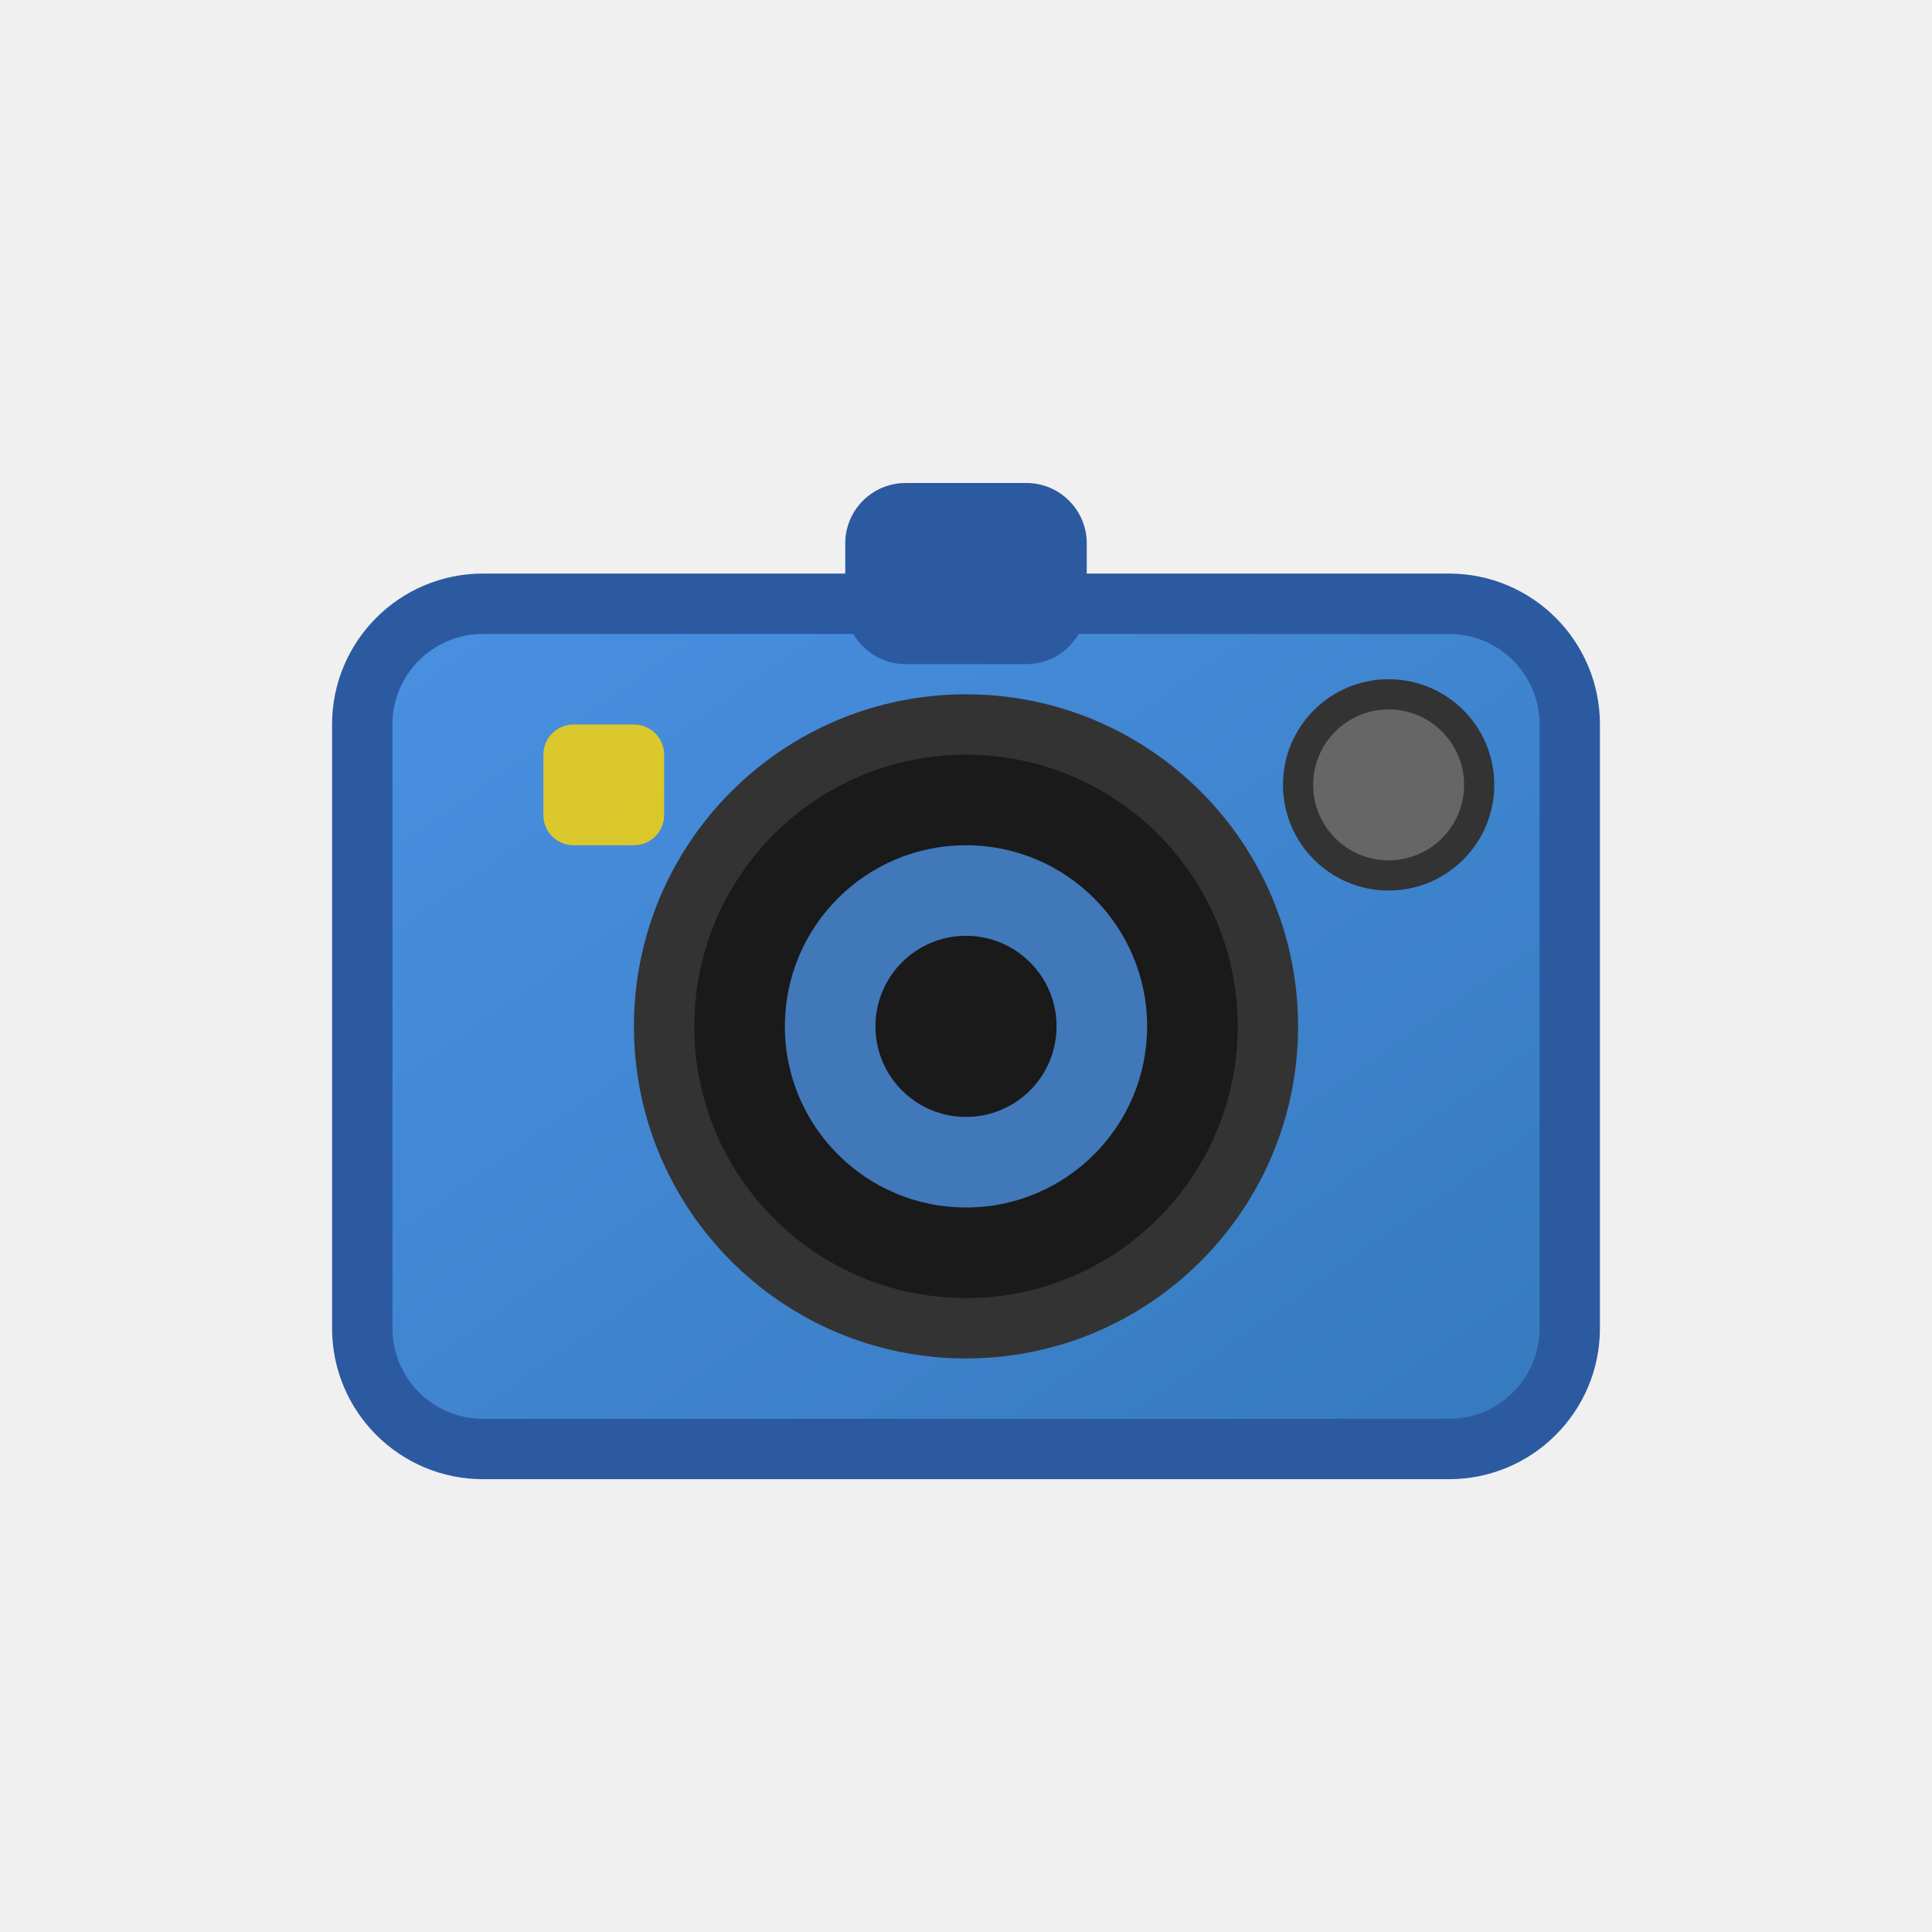
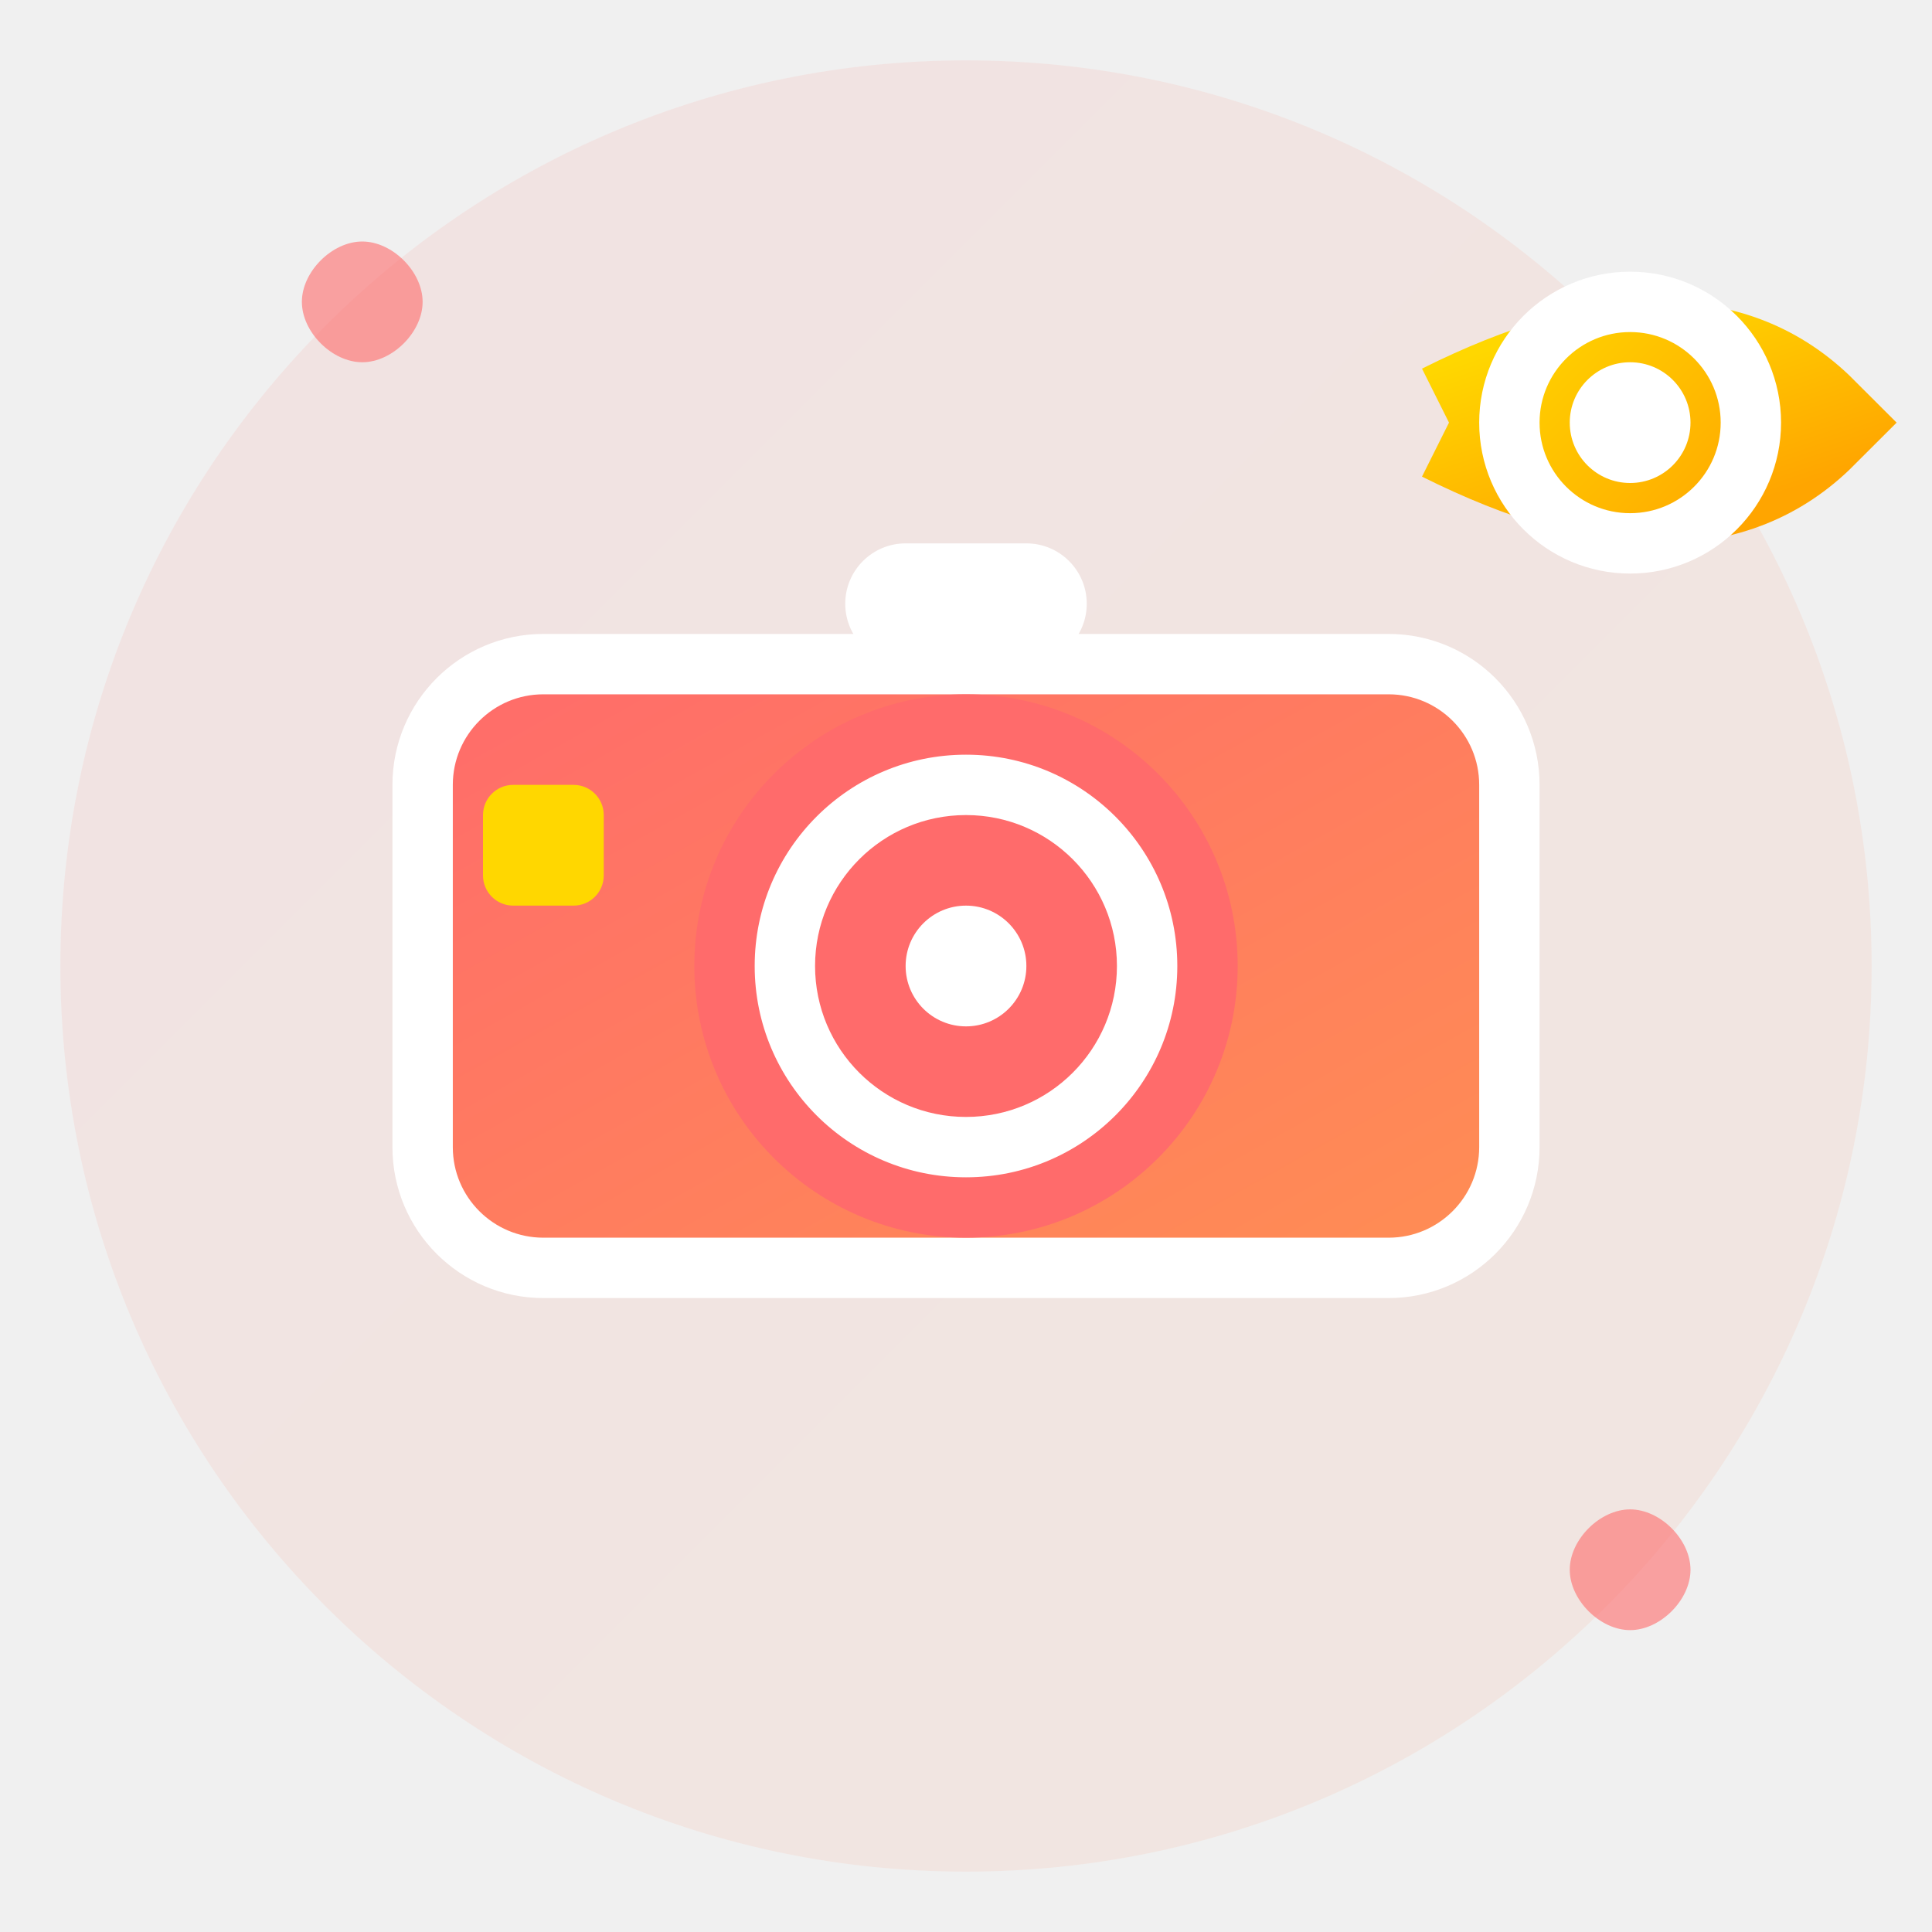
<svg xmlns="http://www.w3.org/2000/svg" viewBox="0 0 32 32" width="32" height="32">
  <defs>
    <linearGradient id="cameraGradient" x1="0%" y1="0%" x2="100%" y2="100%">
-       <stop offset="0%" style="stop-color:#4a90e2;stop-opacity:1" />
-       <stop offset="100%" style="stop-color:#357abd;stop-opacity:1" />
+       <stop offset="0%" style="stop-color:#FF6B6B;stop-opacity:1" />
+       <stop offset="100%" style="stop-color:#FF8E53;stop-opacity:1" />
+     </linearGradient>
+     <linearGradient id="ringGradient" x1="0%" y1="0%" x2="100%" y2="100%">
+       <stop offset="0%" style="stop-color:#FFD700;stop-opacity:1" />
+       <stop offset="100%" style="stop-color:#FFA500;stop-opacity:1" />
    </linearGradient>
  </defs>
-   <rect x="6" y="10" width="20" height="14" rx="2" fill="url(#cameraGradient)" stroke="#2c5aa0" stroke-width="1" />
-   <circle cx="16" cy="17" r="5" fill="#1a1a1a" stroke="#333" stroke-width="1" />
-   <circle cx="16" cy="17" r="3" fill="#4a90e2" opacity="0.8" />
-   <circle cx="16" cy="17" r="1.5" fill="#1a1a1a" />
-   <rect x="14" y="8" width="4" height="3" rx="1" fill="#2c5aa0" />
-   <circle cx="23" cy="13" r="1.5" fill="#666" stroke="#333" stroke-width="0.5" />
-   <rect x="9" y="12" width="2" height="2" rx="0.5" fill="#ffd700" opacity="0.8" />
+   <circle cx="16" cy="16" r="15" fill="url(#cameraGradient)" opacity="0.1" />
+   <rect x="7" y="11" width="18" height="10" rx="2" fill="url(#cameraGradient)" stroke="#fff" stroke-width="1" />
+   <circle cx="16" cy="16" r="4" fill="#fff" stroke="#FF6B6B" stroke-width="1" />
+   <circle cx="16" cy="16" r="2.5" fill="#FF6B6B" />
+   <circle cx="16" cy="16" r="1" fill="#fff" />
+   <rect x="14" y="9" width="4" height="2" rx="1" fill="#fff" />
+   <path d="M24 7 Q28 5 30 7 Q28 9 24 7" fill="none" stroke="url(#ringGradient)" stroke-width="2" />
+   <circle cx="27" cy="7" r="2" fill="url(#ringGradient)" stroke="#fff" stroke-width="1" />
+   <circle cx="27" cy="7" r="1" fill="#fff" />
+   <rect x="8" y="13" width="2" height="2" rx="0.5" fill="#FFD700" />
+   <path d="M5 5 C5 4.5 5.5 4 6 4 C6.5 4 7 4.5 7 5 C7 5.5 6.5 6 6 6 C5.5 6 5 5.5 5 5Z" fill="#FF6B6B" opacity="0.6" />
+   <path d="M26 26 C26 25.5 26.5 25 27 25 C27.5 25 28 25.5 28 26 C28 26.5 27.5 27 27 27 C26.5 27 26 26.5 26 26Z" fill="#FF6B6B" opacity="0.6" />
</svg>
